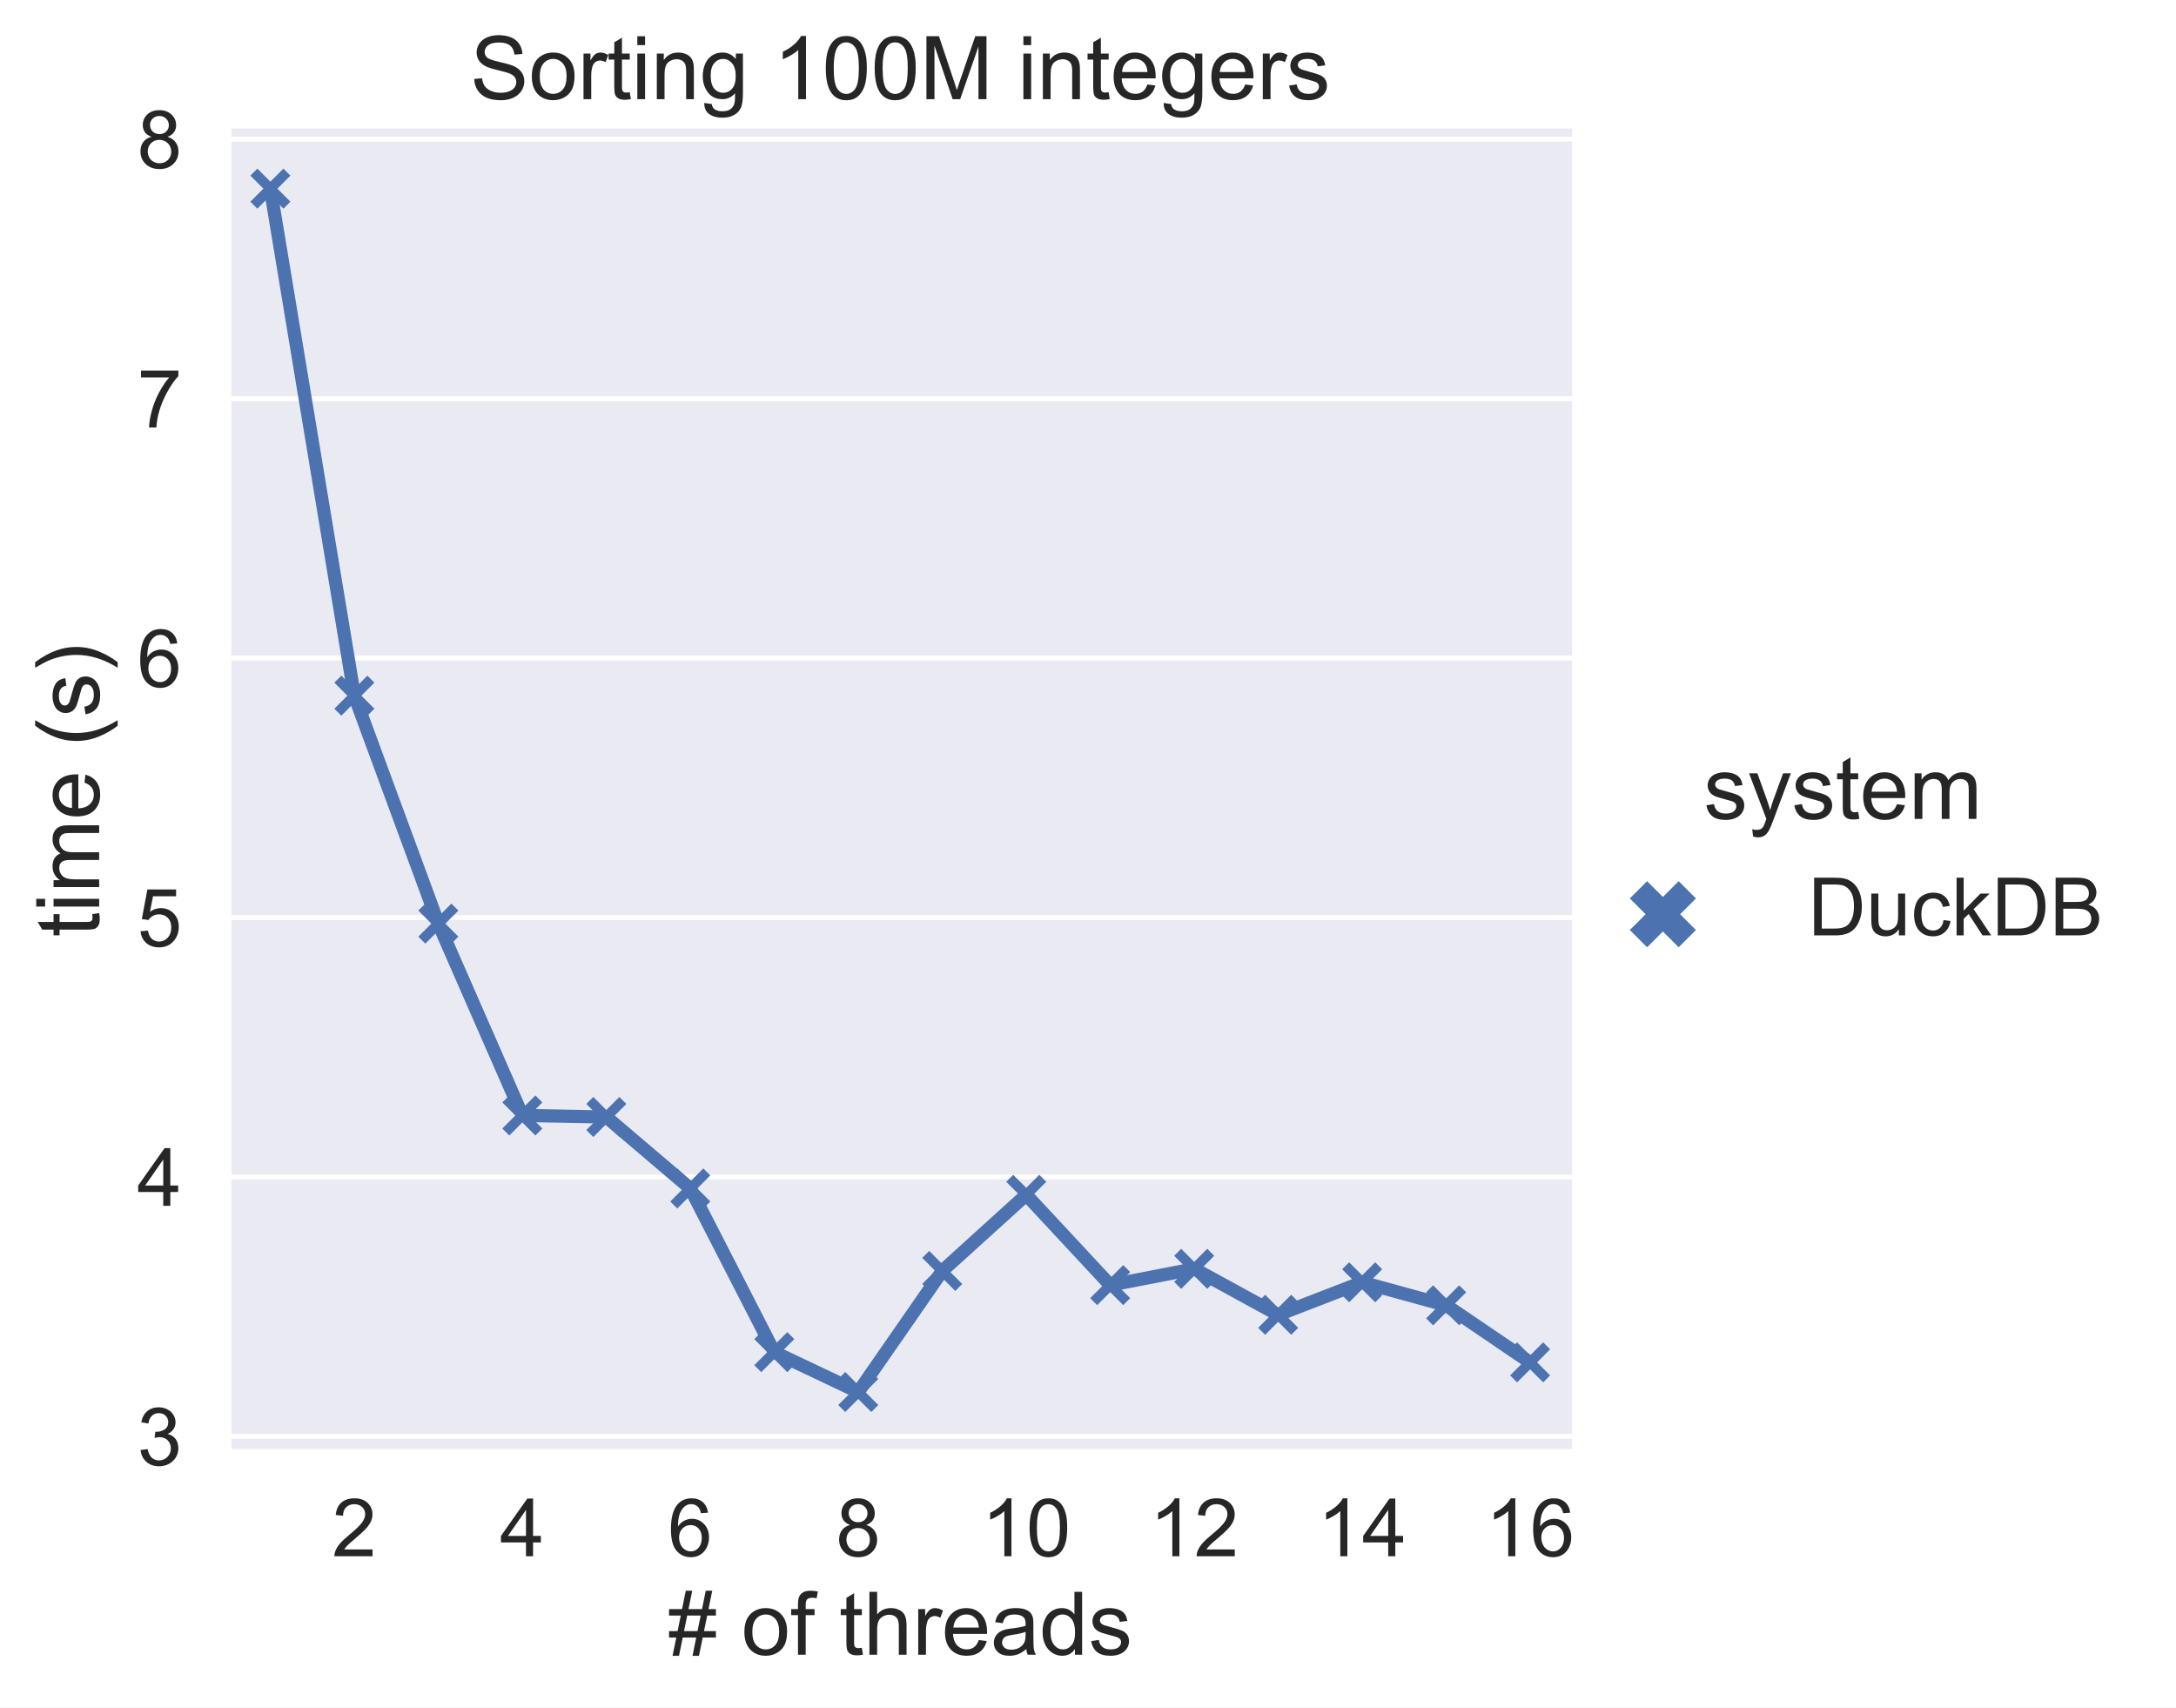
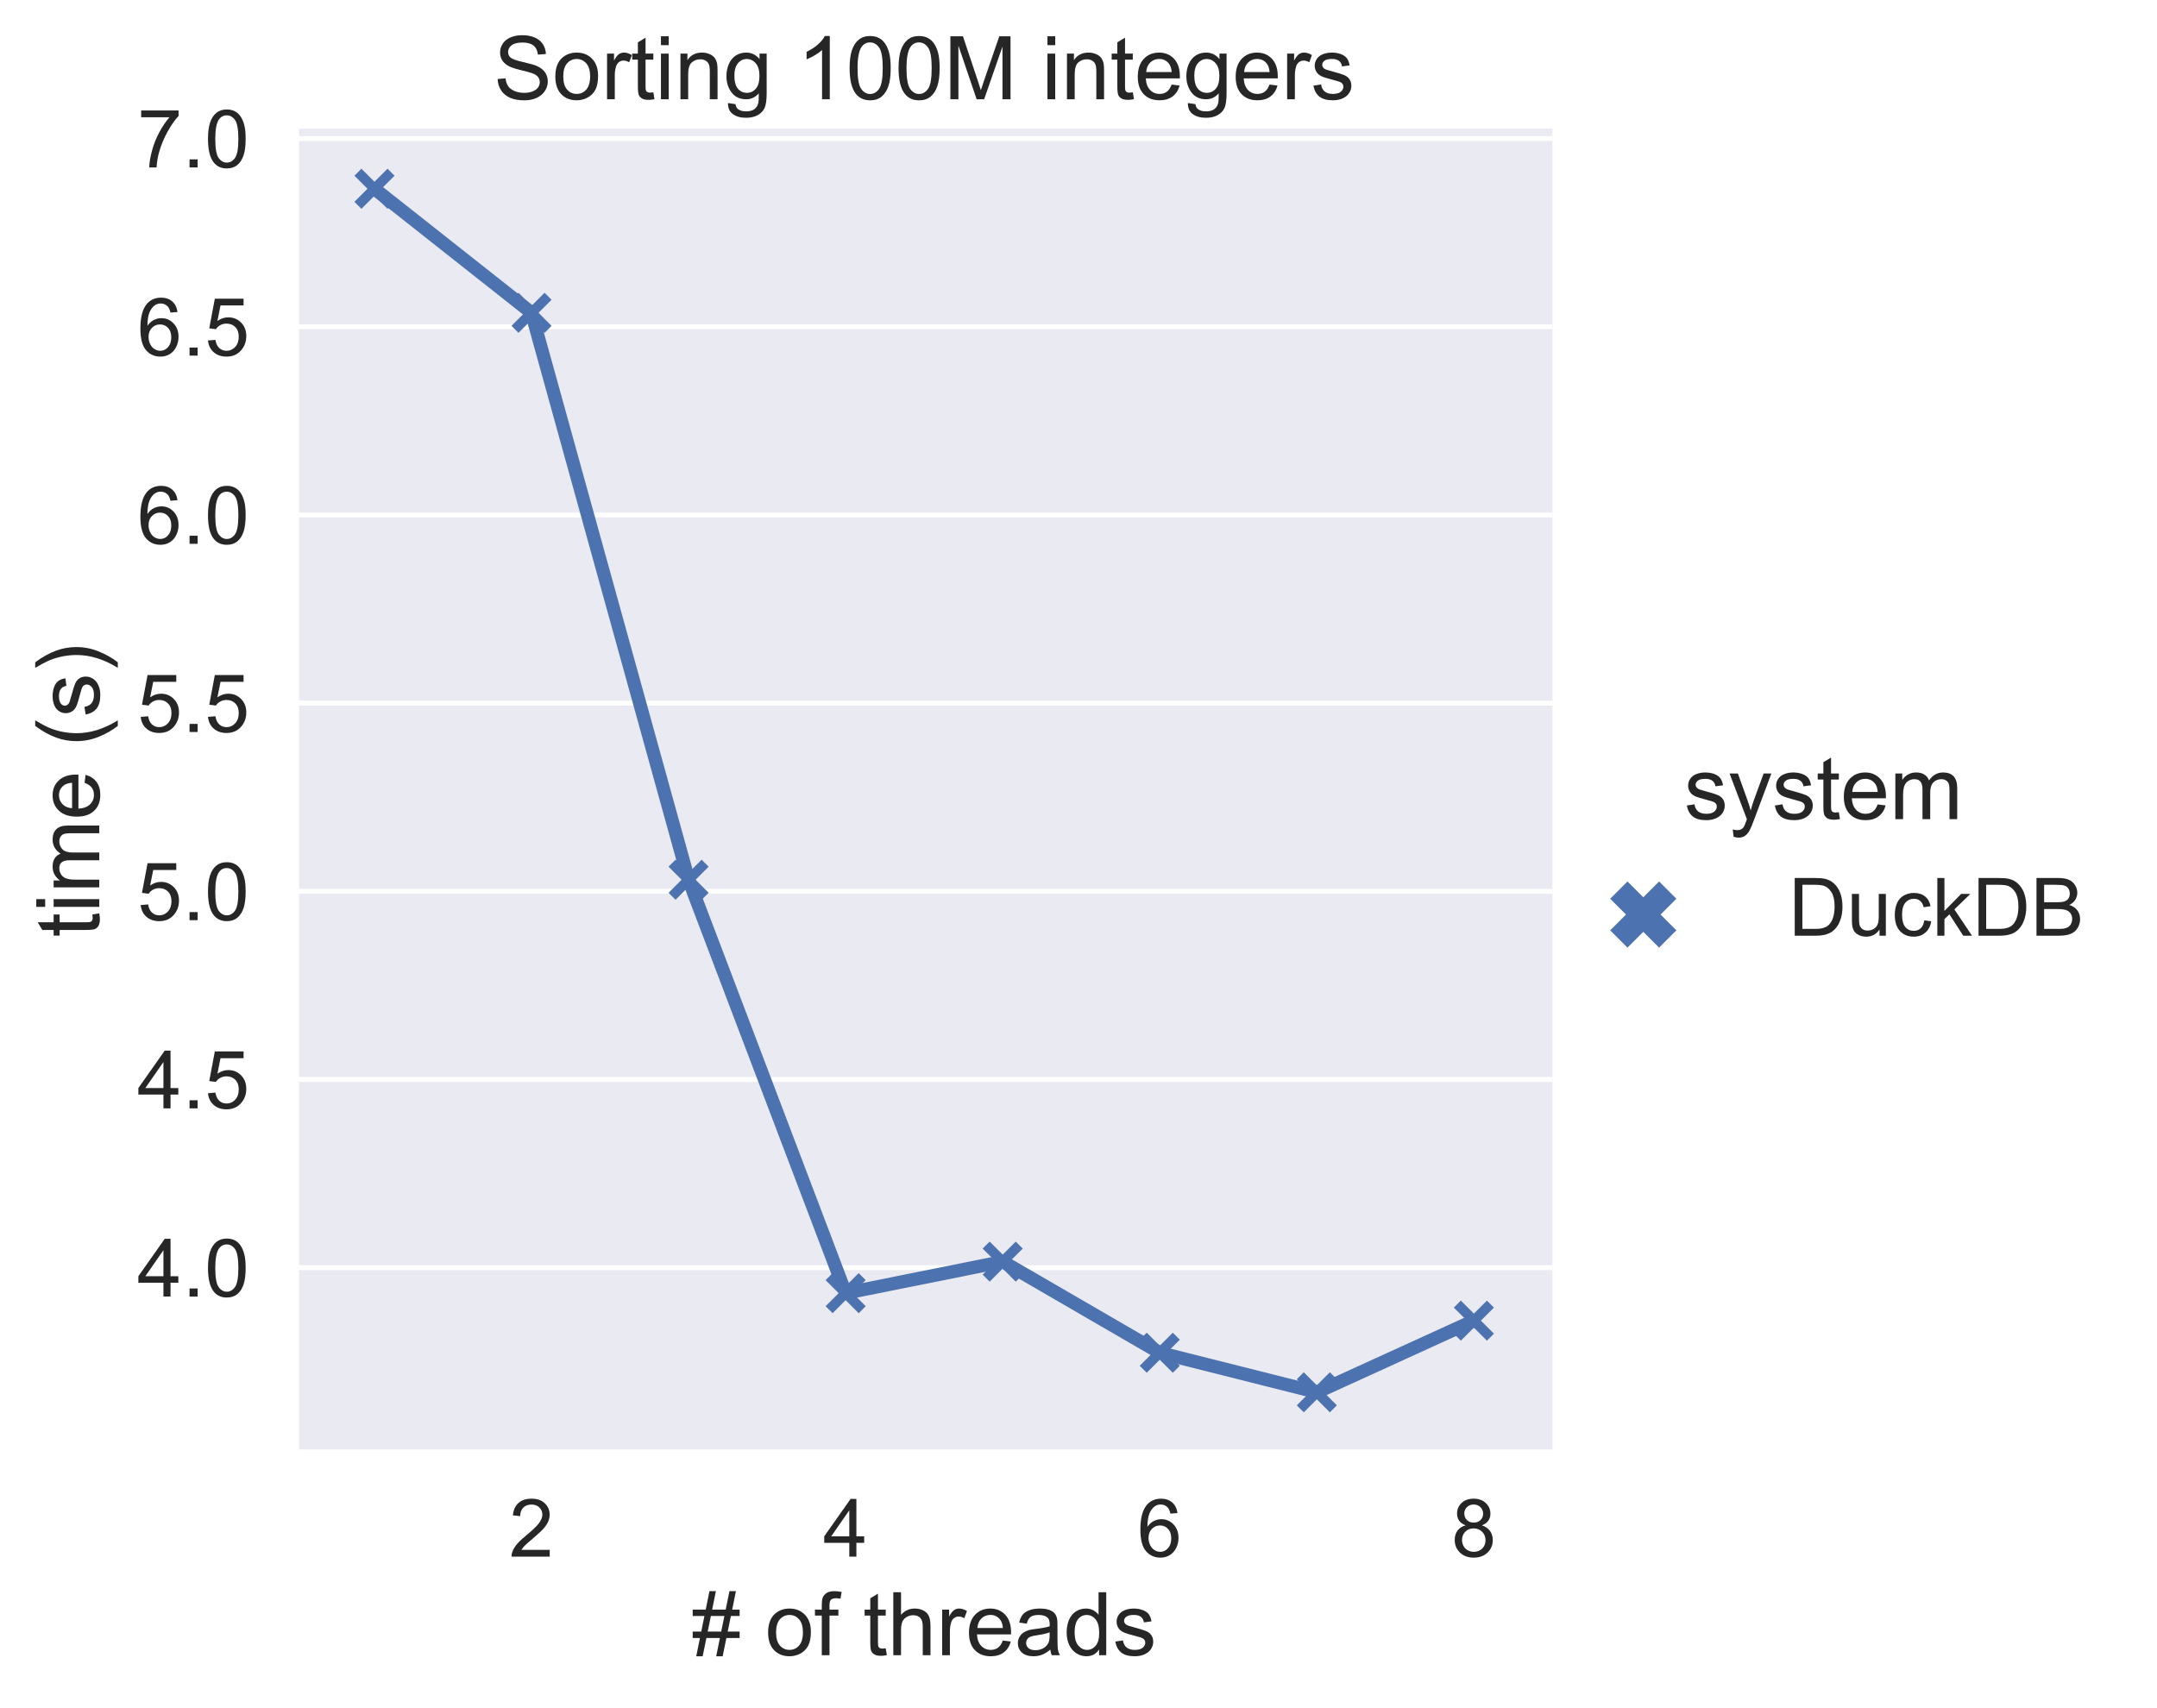
- <svg xmlns="http://www.w3.org/2000/svg" xmlns:xlink="http://www.w3.org/1999/xlink" height="349.537pt" version="1.1" viewBox="0 0 445.547 349.537" width="445.547pt">
+ <svg xmlns="http://www.w3.org/2000/svg" xmlns:xlink="http://www.w3.org/1999/xlink" height="349.367pt" version="1.1" viewBox="0 0 441.144 349.367" width="441.144pt">
  <defs>
    <style type="text/css">*{stroke-linecap:butt;stroke-linejoin:round;}</style>
  </defs>
  <g id="figure_1">
    <g id="patch_1">
-       <path d="M 0 349.537  L 445.547 349.537  L 445.547 0  L 0 0  z " style="fill:#ffffff;" />
+       <path d="M 0 349.367  L 441.144 349.367  L 441.144 0  L 0 0  z " style="fill:#ffffff;" />
    </g>
    <g id="axes_1">
      <g id="patch_2">
-         <path d="M 46.767 297.286  L 321.898 297.286  L 321.898 26.303  L 46.767 26.303  z " style="fill:#eaeaf2;" />
+         <path d="M 60.527 297.116  L 317.495 297.116  L 317.495 26.303  L 60.527 26.303  z " style="fill:#eaeaf2;" />
      </g>
      <g id="matplotlib.axis_1">
        <g id="xtick_1" />
        <g id="xtick_2">
          <g id="text_1">
-             <g style="fill:#262626;" transform="translate(67.97318 318.5964)scale(0.165 -0.165)">
+             <g style="fill:#262626;" transform="translate(104.1206 318.4262)scale(0.165 -0.165)">
              <defs>
                <path d="M 3222 541  L 3222 0  L 194 0  Q 188 203 259 391  Q 375 700 629 1000  Q 884 1300 1366 1694  Q 2113 2306 2375 2664  Q 2638 3022 2638 3341  Q 2638 3675 2398 3904  Q 2159 4134 1775 4134  Q 1369 4134 1125 3890  Q 881 3647 878 3216  L 300 3275  Q 359 3922 746 4261  Q 1134 4600 1788 4600  Q 2447 4600 2831 4234  Q 3216 3869 3216 3328  Q 3216 3053 3103 2787  Q 2991 2522 2730 2228  Q 2469 1934 1863 1422  Q 1356 997 1212 845  Q 1069 694 975 541  L 3222 541  z " id="ArialMT-32" transform="scale(0.015625)" />
              </defs>
              <use xlink:href="#ArialMT-32" />
            </g>
          </g>
        </g>
        <g id="xtick_3" />
        <g id="xtick_4">
          <g id="text_2">
-             <g style="fill:#262626;" transform="translate(102.3646 318.5964)scale(0.165 -0.165)">
+             <g style="fill:#262626;" transform="translate(168.3627 318.4262)scale(0.165 -0.165)">
              <defs>
                <path d="M 2069 0  L 2069 1097  L 81 1097  L 81 1613  L 2172 4581  L 2631 4581  L 2631 1613  L 3250 1613  L 3250 1097  L 2631 1097  L 2631 0  L 2069 0  z M 2069 1613  L 2069 3678  L 634 1613  L 2069 1613  z " id="ArialMT-34" transform="scale(0.015625)" />
              </defs>
              <use xlink:href="#ArialMT-34" />
            </g>
          </g>
        </g>
        <g id="xtick_5" />
        <g id="xtick_6">
          <g id="text_3">
-             <g style="fill:#262626;" transform="translate(136.7559 318.5964)scale(0.165 -0.165)">
+             <g style="fill:#262626;" transform="translate(232.6047 318.4262)scale(0.165 -0.165)">
              <defs>
                <path d="M 3184 3459  L 2625 3416  Q 2550 3747 2413 3897  Q 2184 4138 1850 4138  Q 1581 4138 1378 3988  Q 1113 3794 959 3422  Q 806 3050 800 2363  Q 1003 2672 1297 2822  Q 1591 2972 1913 2972  Q 2475 2972 2870 2558  Q 3266 2144 3266 1488  Q 3266 1056 3080 686  Q 2894 316 2569 119  Q 2244 -78 1831 -78  Q 1128 -78 684 439  Q 241 956 241 2144  Q 241 3472 731 4075  Q 1159 4600 1884 4600  Q 2425 4600 2770 4297  Q 3116 3994 3184 3459  z M 888 1484  Q 888 1194 1011 928  Q 1134 663 1356 523  Q 1578 384 1822 384  Q 2178 384 2434 671  Q 2691 959 2691 1453  Q 2691 1928 2437 2201  Q 2184 2475 1800 2475  Q 1419 2475 1153 2201  Q 888 1928 888 1484  z " id="ArialMT-36" transform="scale(0.015625)" />
              </defs>
              <use xlink:href="#ArialMT-36" />
            </g>
          </g>
        </g>
        <g id="xtick_7" />
        <g id="xtick_8">
          <g id="text_4">
-             <g style="fill:#262626;" transform="translate(171.1473 318.5964)scale(0.165 -0.165)">
+             <g style="fill:#262626;" transform="translate(296.8467 318.4262)scale(0.165 -0.165)">
              <defs>
                <path d="M 1131 2484  Q 781 2613 612 2850  Q 444 3088 444 3419  Q 444 3919 803 4259  Q 1163 4600 1759 4600  Q 2359 4600 2725 4251  Q 3091 3903 3091 3403  Q 3091 3084 2923 2848  Q 2756 2613 2416 2484  Q 2838 2347 3058 2040  Q 3278 1734 3278 1309  Q 3278 722 2862 322  Q 2447 -78 1769 -78  Q 1091 -78 675 323  Q 259 725 259 1325  Q 259 1772 486 2073  Q 713 2375 1131 2484  z M 1019 3438  Q 1019 3113 1228 2906  Q 1438 2700 1772 2700  Q 2097 2700 2305 2904  Q 2513 3109 2513 3406  Q 2513 3716 2298 3927  Q 2084 4138 1766 4138  Q 1444 4138 1231 3931  Q 1019 3725 1019 3438  z M 838 1322  Q 838 1081 952 856  Q 1066 631 1291 507  Q 1516 384 1775 384  Q 2178 384 2440 643  Q 2703 903 2703 1303  Q 2703 1709 2433 1975  Q 2163 2241 1756 2241  Q 1359 2241 1098 1978  Q 838 1716 838 1322  z " id="ArialMT-38" transform="scale(0.015625)" />
              </defs>
              <use xlink:href="#ArialMT-38" />
            </g>
          </g>
        </g>
-         <g id="xtick_9" />
-         <g id="xtick_10">
-           <g id="text_5">
-             <g style="fill:#262626;" transform="translate(200.9509 318.5964)scale(0.165 -0.165)">
-               <defs>
-                 <path d="M 2384 0  L 1822 0  L 1822 3584  Q 1619 3391 1289 3197  Q 959 3003 697 2906  L 697 3450  Q 1169 3672 1522 3987  Q 1875 4303 2022 4600  L 2384 4600  L 2384 0  z " id="ArialMT-31" transform="scale(0.015625)" />
-                 <path d="M 266 2259  Q 266 3072 433 3567  Q 600 4063 929 4331  Q 1259 4600 1759 4600  Q 2128 4600 2406 4451  Q 2684 4303 2865 4023  Q 3047 3744 3150 3342  Q 3253 2941 3253 2259  Q 3253 1453 3087 958  Q 2922 463 2592 192  Q 2263 -78 1759 -78  Q 1097 -78 719 397  Q 266 969 266 2259  z M 844 2259  Q 844 1131 1108 757  Q 1372 384 1759 384  Q 2147 384 2411 759  Q 2675 1134 2675 2259  Q 2675 3391 2411 3762  Q 2147 4134 1753 4134  Q 1366 4134 1134 3806  Q 844 3388 844 2259  z " id="ArialMT-30" transform="scale(0.015625)" />
-               </defs>
-               <use xlink:href="#ArialMT-31" />
-               <use x="55.615" xlink:href="#ArialMT-30" />
-             </g>
-           </g>
-         </g>
-         <g id="xtick_11" />
-         <g id="xtick_12">
-           <g id="text_6">
-             <g style="fill:#262626;" transform="translate(235.3423 318.5964)scale(0.165 -0.165)">
-               <use xlink:href="#ArialMT-31" />
-               <use x="55.615" xlink:href="#ArialMT-32" />
-             </g>
-           </g>
-         </g>
-         <g id="xtick_13" />
-         <g id="xtick_14">
-           <g id="text_7">
-             <g style="fill:#262626;" transform="translate(269.7337 318.5964)scale(0.165 -0.165)">
-               <use xlink:href="#ArialMT-31" />
-               <use x="55.615" xlink:href="#ArialMT-34" />
-             </g>
-           </g>
-         </g>
-         <g id="xtick_15" />
-         <g id="xtick_16">
-           <g id="text_8">
-             <g style="fill:#262626;" transform="translate(304.125 318.5964)scale(0.165 -0.165)">
-               <use xlink:href="#ArialMT-31" />
-               <use x="55.615" xlink:href="#ArialMT-36" />
-             </g>
-           </g>
-         </g>
-         <g id="text_9">
-           <g style="fill:#262626;" transform="translate(136.8059 338.7598)scale(0.18 -0.18)">
+         <g id="text_5">
+           <g style="fill:#262626;" transform="translate(141.4839 338.5896)scale(0.18 -0.18)">
            <defs>
              <path d="M 322 -78  L 594 1253  L 66 1253  L 66 1719  L 688 1719  L 919 2853  L 66 2853  L 66 3319  L 1013 3319  L 1284 4659  L 1753 4659  L 1481 3319  L 2466 3319  L 2738 4659  L 3209 4659  L 2938 3319  L 3478 3319  L 3478 2853  L 2844 2853  L 2609 1719  L 3478 1719  L 3478 1253  L 2516 1253  L 2244 -78  L 1775 -78  L 2044 1253  L 1063 1253  L 791 -78  L 322 -78  z M 1156 1719  L 2138 1719  L 2372 2853  L 1388 2853  L 1156 1719  z " id="ArialMT-23" transform="scale(0.015625)" />
              <path id="ArialMT-20" transform="scale(0.015625)" />
              <path d="M 213 1659  Q 213 2581 725 3025  Q 1153 3394 1769 3394  Q 2453 3394 2887 2945  Q 3322 2497 3322 1706  Q 3322 1066 3130 698  Q 2938 331 2570 128  Q 2203 -75 1769 -75  Q 1072 -75 642 372  Q 213 819 213 1659  z M 791 1659  Q 791 1022 1069 705  Q 1347 388 1769 388  Q 2188 388 2466 706  Q 2744 1025 2744 1678  Q 2744 2294 2464 2611  Q 2184 2928 1769 2928  Q 1347 2928 1069 2612  Q 791 2297 791 1659  z " id="ArialMT-6f" transform="scale(0.015625)" />
              <path d="M 556 0  L 556 2881  L 59 2881  L 59 3319  L 556 3319  L 556 3672  Q 556 4006 616 4169  Q 697 4388 901 4523  Q 1106 4659 1475 4659  Q 1713 4659 2000 4603  L 1916 4113  Q 1741 4144 1584 4144  Q 1328 4144 1222 4034  Q 1116 3925 1116 3625  L 1116 3319  L 1763 3319  L 1763 2881  L 1116 2881  L 1116 0  L 556 0  z " id="ArialMT-66" transform="scale(0.015625)" />
              <path d="M 1650 503  L 1731 6  Q 1494 -44 1306 -44  Q 1000 -44 831 53  Q 663 150 594 308  Q 525 466 525 972  L 525 2881  L 113 2881  L 113 3319  L 525 3319  L 525 4141  L 1084 4478  L 1084 3319  L 1650 3319  L 1650 2881  L 1084 2881  L 1084 941  Q 1084 700 1114 631  Q 1144 563 1211 522  Q 1278 481 1403 481  Q 1497 481 1650 503  z " id="ArialMT-74" transform="scale(0.015625)" />
              <path d="M 422 0  L 422 4581  L 984 4581  L 984 2938  Q 1378 3394 1978 3394  Q 2347 3394 2619 3248  Q 2891 3103 3008 2847  Q 3125 2591 3125 2103  L 3125 0  L 2563 0  L 2563 2103  Q 2563 2525 2380 2717  Q 2197 2909 1863 2909  Q 1613 2909 1392 2779  Q 1172 2650 1078 2428  Q 984 2206 984 1816  L 984 0  L 422 0  z " id="ArialMT-68" transform="scale(0.015625)" />
              <path d="M 416 0  L 416 3319  L 922 3319  L 922 2816  Q 1116 3169 1280 3281  Q 1444 3394 1641 3394  Q 1925 3394 2219 3213  L 2025 2691  Q 1819 2813 1613 2813  Q 1428 2813 1281 2702  Q 1134 2591 1072 2394  Q 978 2094 978 1738  L 978 0  L 416 0  z " id="ArialMT-72" transform="scale(0.015625)" />
              <path d="M 2694 1069  L 3275 997  Q 3138 488 2766 206  Q 2394 -75 1816 -75  Q 1088 -75 661 373  Q 234 822 234 1631  Q 234 2469 665 2931  Q 1097 3394 1784 3394  Q 2450 3394 2872 2941  Q 3294 2488 3294 1666  Q 3294 1616 3291 1516  L 816 1516  Q 847 969 1125 678  Q 1403 388 1819 388  Q 2128 388 2347 550  Q 2566 713 2694 1069  z M 847 1978  L 2700 1978  Q 2663 2397 2488 2606  Q 2219 2931 1791 2931  Q 1403 2931 1139 2672  Q 875 2413 847 1978  z " id="ArialMT-65" transform="scale(0.015625)" />
              <path d="M 2588 409  Q 2275 144 1986 34  Q 1697 -75 1366 -75  Q 819 -75 525 192  Q 231 459 231 875  Q 231 1119 342 1320  Q 453 1522 633 1644  Q 813 1766 1038 1828  Q 1203 1872 1538 1913  Q 2219 1994 2541 2106  Q 2544 2222 2544 2253  Q 2544 2597 2384 2738  Q 2169 2928 1744 2928  Q 1347 2928 1158 2789  Q 969 2650 878 2297  L 328 2372  Q 403 2725 575 2942  Q 747 3159 1072 3276  Q 1397 3394 1825 3394  Q 2250 3394 2515 3294  Q 2781 3194 2906 3042  Q 3031 2891 3081 2659  Q 3109 2516 3109 2141  L 3109 1391  Q 3109 606 3145 398  Q 3181 191 3288 0  L 2700 0  Q 2613 175 2588 409  z M 2541 1666  Q 2234 1541 1622 1453  Q 1275 1403 1131 1340  Q 988 1278 909 1158  Q 831 1038 831 891  Q 831 666 1001 516  Q 1172 366 1500 366  Q 1825 366 2078 508  Q 2331 650 2450 897  Q 2541 1088 2541 1459  L 2541 1666  z " id="ArialMT-61" transform="scale(0.015625)" />
              <path d="M 2575 0  L 2575 419  Q 2259 -75 1647 -75  Q 1250 -75 917 144  Q 584 363 401 755  Q 219 1147 219 1656  Q 219 2153 384 2558  Q 550 2963 881 3178  Q 1213 3394 1622 3394  Q 1922 3394 2156 3267  Q 2391 3141 2538 2938  L 2538 4581  L 3097 4581  L 3097 0  L 2575 0  z M 797 1656  Q 797 1019 1065 703  Q 1334 388 1700 388  Q 2069 388 2326 689  Q 2584 991 2584 1609  Q 2584 2291 2321 2609  Q 2059 2928 1675 2928  Q 1300 2928 1048 2622  Q 797 2316 797 1656  z " id="ArialMT-64" transform="scale(0.015625)" />
              <path d="M 197 991  L 753 1078  Q 800 744 1014 566  Q 1228 388 1613 388  Q 2000 388 2187 545  Q 2375 703 2375 916  Q 2375 1106 2209 1216  Q 2094 1291 1634 1406  Q 1016 1563 777 1677  Q 538 1791 414 1992  Q 291 2194 291 2438  Q 291 2659 392 2848  Q 494 3038 669 3163  Q 800 3259 1026 3326  Q 1253 3394 1513 3394  Q 1903 3394 2198 3281  Q 2494 3169 2634 2976  Q 2775 2784 2828 2463  L 2278 2388  Q 2241 2644 2061 2787  Q 1881 2931 1553 2931  Q 1166 2931 1000 2803  Q 834 2675 834 2503  Q 834 2394 903 2306  Q 972 2216 1119 2156  Q 1203 2125 1616 2013  Q 2213 1853 2448 1751  Q 2684 1650 2818 1456  Q 2953 1263 2953 975  Q 2953 694 2789 445  Q 2625 197 2315 61  Q 2006 -75 1616 -75  Q 969 -75 630 194  Q 291 463 197 991  z " id="ArialMT-73" transform="scale(0.015625)" />
            </defs>
            <use xlink:href="#ArialMT-23" />
            <use x="55.615" xlink:href="#ArialMT-20" />
            <use x="83.398" xlink:href="#ArialMT-6f" />
            <use x="139.014" xlink:href="#ArialMT-66" />
            <use x="166.797" xlink:href="#ArialMT-20" />
            <use x="194.58" xlink:href="#ArialMT-74" />
            <use x="222.363" xlink:href="#ArialMT-68" />
            <use x="277.979" xlink:href="#ArialMT-72" />
            <use x="311.279" xlink:href="#ArialMT-65" />
            <use x="366.895" xlink:href="#ArialMT-61" />
            <use x="422.51" xlink:href="#ArialMT-64" />
            <use x="478.125" xlink:href="#ArialMT-73" />
          </g>
        </g>
      </g>
      <g id="matplotlib.axis_2">
        <g id="ytick_1">
          <g id="line2d_1">
-             <path clip-path="url(#pae4535d6a5)" d="M 46.767 294.063  L 321.898 294.063  " style="fill:none;stroke:#ffffff;stroke-linecap:round;" />
-           </g>
-           <g id="text_10">
-             <g style="fill:#262626;" transform="translate(28.09188 299.9681)scale(0.165 -0.165)">
-               <defs>
-                 <path d="M 269 1209  L 831 1284  Q 928 806 1161 595  Q 1394 384 1728 384  Q 2125 384 2398 659  Q 2672 934 2672 1341  Q 2672 1728 2419 1979  Q 2166 2231 1775 2231  Q 1616 2231 1378 2169  L 1441 2663  Q 1497 2656 1531 2656  Q 1891 2656 2178 2843  Q 2466 3031 2466 3422  Q 2466 3731 2256 3934  Q 2047 4138 1716 4138  Q 1388 4138 1169 3931  Q 950 3725 888 3313  L 325 3413  Q 428 3978 793 4289  Q 1159 4600 1703 4600  Q 2078 4600 2393 4439  Q 2709 4278 2876 4000  Q 3044 3722 3044 3409  Q 3044 3113 2884 2869  Q 2725 2625 2413 2481  Q 2819 2388 3044 2092  Q 3269 1797 3269 1353  Q 3269 753 2831 336  Q 2394 -81 1725 -81  Q 1122 -81 723 278  Q 325 638 269 1209  z " id="ArialMT-33" transform="scale(0.015625)" />
-               </defs>
-               <use xlink:href="#ArialMT-33" />
+             <path clip-path="url(#pa13de57c11)" d="M 60.527 259.314  L 317.495 259.314  " style="fill:none;stroke:#ffffff;stroke-linecap:round;" />
+           </g>
+           <g id="text_6">
+             <g style="fill:#262626;" transform="translate(28.09188 265.219)scale(0.165 -0.165)">
+               <defs>
+                 <path d="M 581 0  L 581 641  L 1222 641  L 1222 0  L 581 0  z " id="ArialMT-2e" transform="scale(0.015625)" />
+                 <path d="M 266 2259  Q 266 3072 433 3567  Q 600 4063 929 4331  Q 1259 4600 1759 4600  Q 2128 4600 2406 4451  Q 2684 4303 2865 4023  Q 3047 3744 3150 3342  Q 3253 2941 3253 2259  Q 3253 1453 3087 958  Q 2922 463 2592 192  Q 2263 -78 1759 -78  Q 1097 -78 719 397  Q 266 969 266 2259  z M 844 2259  Q 844 1131 1108 757  Q 1372 384 1759 384  Q 2147 384 2411 759  Q 2675 1134 2675 2259  Q 2675 3391 2411 3762  Q 2147 4134 1753 4134  Q 1366 4134 1134 3806  Q 844 3388 844 2259  z " id="ArialMT-30" transform="scale(0.015625)" />
+               </defs>
+               <use xlink:href="#ArialMT-34" />
+               <use x="55.615" xlink:href="#ArialMT-2e" />
+               <use x="83.398" xlink:href="#ArialMT-30" />
            </g>
          </g>
        </g>
        <g id="ytick_2">
          <g id="line2d_2">
-             <path clip-path="url(#pae4535d6a5)" d="M 46.767 240.952  L 321.898 240.952  " style="fill:none;stroke:#ffffff;stroke-linecap:round;" />
-           </g>
-           <g id="text_11">
-             <g style="fill:#262626;" transform="translate(28.09188 246.8568)scale(0.165 -0.165)">
+             <path clip-path="url(#pa13de57c11)" d="M 60.527 220.819  L 317.495 220.819  " style="fill:none;stroke:#ffffff;stroke-linecap:round;" />
+           </g>
+           <g id="text_7">
+             <g style="fill:#262626;" transform="translate(28.09188 226.7244)scale(0.165 -0.165)">
+               <defs>
+                 <path d="M 266 1200  L 856 1250  Q 922 819 1161 601  Q 1400 384 1738 384  Q 2144 384 2425 690  Q 2706 997 2706 1503  Q 2706 1984 2436 2262  Q 2166 2541 1728 2541  Q 1456 2541 1237 2417  Q 1019 2294 894 2097  L 366 2166  L 809 4519  L 3088 4519  L 3088 3981  L 1259 3981  L 1013 2750  Q 1425 3038 1878 3038  Q 2478 3038 2890 2622  Q 3303 2206 3303 1553  Q 3303 931 2941 478  Q 2500 -78 1738 -78  Q 1113 -78 717 272  Q 322 622 266 1200  z " id="ArialMT-35" transform="scale(0.015625)" />
+               </defs>
              <use xlink:href="#ArialMT-34" />
+               <use x="55.615" xlink:href="#ArialMT-2e" />
+               <use x="83.398" xlink:href="#ArialMT-35" />
            </g>
          </g>
        </g>
        <g id="ytick_3">
          <g id="line2d_3">
-             <path clip-path="url(#pae4535d6a5)" d="M 46.767 187.84  L 321.898 187.84  " style="fill:none;stroke:#ffffff;stroke-linecap:round;" />
-           </g>
-           <g id="text_12">
-             <g style="fill:#262626;" transform="translate(28.09188 193.7455)scale(0.165 -0.165)">
-               <defs>
-                 <path d="M 266 1200  L 856 1250  Q 922 819 1161 601  Q 1400 384 1738 384  Q 2144 384 2425 690  Q 2706 997 2706 1503  Q 2706 1984 2436 2262  Q 2166 2541 1728 2541  Q 1456 2541 1237 2417  Q 1019 2294 894 2097  L 366 2166  L 809 4519  L 3088 4519  L 3088 3981  L 1259 3981  L 1013 2750  Q 1425 3038 1878 3038  Q 2478 3038 2890 2622  Q 3303 2206 3303 1553  Q 3303 931 2941 478  Q 2500 -78 1738 -78  Q 1113 -78 717 272  Q 322 622 266 1200  z " id="ArialMT-35" transform="scale(0.015625)" />
-               </defs>
+             <path clip-path="url(#pa13de57c11)" d="M 60.527 182.325  L 317.495 182.325  " style="fill:none;stroke:#ffffff;stroke-linecap:round;" />
+           </g>
+           <g id="text_8">
+             <g style="fill:#262626;" transform="translate(28.09188 188.2298)scale(0.165 -0.165)">
              <use xlink:href="#ArialMT-35" />
+               <use x="55.615" xlink:href="#ArialMT-2e" />
+               <use x="83.398" xlink:href="#ArialMT-30" />
            </g>
          </g>
        </g>
        <g id="ytick_4">
          <g id="line2d_4">
-             <path clip-path="url(#pae4535d6a5)" d="M 46.767 134.729  L 321.898 134.729  " style="fill:none;stroke:#ffffff;stroke-linecap:round;" />
-           </g>
-           <g id="text_13">
-             <g style="fill:#262626;" transform="translate(28.09188 140.6342)scale(0.165 -0.165)">
-               <use xlink:href="#ArialMT-36" />
+             <path clip-path="url(#pa13de57c11)" d="M 60.527 143.83  L 317.495 143.83  " style="fill:none;stroke:#ffffff;stroke-linecap:round;" />
+           </g>
+           <g id="text_9">
+             <g style="fill:#262626;" transform="translate(28.09188 149.7353)scale(0.165 -0.165)">
+               <use xlink:href="#ArialMT-35" />
+               <use x="55.615" xlink:href="#ArialMT-2e" />
+               <use x="83.398" xlink:href="#ArialMT-35" />
            </g>
          </g>
        </g>
        <g id="ytick_5">
          <g id="line2d_5">
-             <path clip-path="url(#pae4535d6a5)" d="M 46.767 81.618  L 321.898 81.618  " style="fill:none;stroke:#ffffff;stroke-linecap:round;" />
-           </g>
-           <g id="text_14">
-             <g style="fill:#262626;" transform="translate(28.09188 87.52287)scale(0.165 -0.165)">
-               <defs>
-                 <path d="M 303 3981  L 303 4522  L 3269 4522  L 3269 4084  Q 2831 3619 2401 2847  Q 1972 2075 1738 1259  Q 1569 684 1522 0  L 944 0  Q 953 541 1156 1306  Q 1359 2072 1739 2783  Q 2119 3494 2547 3981  L 303 3981  z " id="ArialMT-37" transform="scale(0.015625)" />
-               </defs>
-               <use xlink:href="#ArialMT-37" />
+             <path clip-path="url(#pa13de57c11)" d="M 60.527 105.335  L 317.495 105.335  " style="fill:none;stroke:#ffffff;stroke-linecap:round;" />
+           </g>
+           <g id="text_10">
+             <g style="fill:#262626;" transform="translate(28.09188 111.2407)scale(0.165 -0.165)">
+               <use xlink:href="#ArialMT-36" />
+               <use x="55.615" xlink:href="#ArialMT-2e" />
+               <use x="83.398" xlink:href="#ArialMT-30" />
            </g>
          </g>
        </g>
        <g id="ytick_6">
          <g id="line2d_6">
-             <path clip-path="url(#pae4535d6a5)" d="M 46.767 28.506  L 321.898 28.506  " style="fill:none;stroke:#ffffff;stroke-linecap:round;" />
-           </g>
-           <g id="text_15">
-             <g style="fill:#262626;" transform="translate(28.09188 34.41157)scale(0.165 -0.165)">
-               <use xlink:href="#ArialMT-38" />
-             </g>
-           </g>
-         </g>
-         <g id="text_16">
-           <g style="fill:#262626;" transform="translate(20.30344 191.79)rotate(-90)scale(0.18 -0.18)">
+             <path clip-path="url(#pa13de57c11)" d="M 60.527 66.841  L 317.495 66.841  " style="fill:none;stroke:#ffffff;stroke-linecap:round;" />
+           </g>
+           <g id="text_11">
+             <g style="fill:#262626;" transform="translate(28.09188 72.74612)scale(0.165 -0.165)">
+               <use xlink:href="#ArialMT-36" />
+               <use x="55.615" xlink:href="#ArialMT-2e" />
+               <use x="83.398" xlink:href="#ArialMT-35" />
+             </g>
+           </g>
+         </g>
+         <g id="ytick_7">
+           <g id="line2d_7">
+             <path clip-path="url(#pa13de57c11)" d="M 60.527 28.346  L 317.495 28.346  " style="fill:none;stroke:#ffffff;stroke-linecap:round;" />
+           </g>
+           <g id="text_12">
+             <g style="fill:#262626;" transform="translate(28.09188 34.25155)scale(0.165 -0.165)">
+               <defs>
+                 <path d="M 303 3981  L 303 4522  L 3269 4522  L 3269 4084  Q 2831 3619 2401 2847  Q 1972 2075 1738 1259  Q 1569 684 1522 0  L 944 0  Q 953 541 1156 1306  Q 1359 2072 1739 2783  Q 2119 3494 2547 3981  L 303 3981  z " id="ArialMT-37" transform="scale(0.015625)" />
+               </defs>
+               <use xlink:href="#ArialMT-37" />
+               <use x="55.615" xlink:href="#ArialMT-2e" />
+               <use x="83.398" xlink:href="#ArialMT-30" />
+             </g>
+           </g>
+         </g>
+         <g id="text_13">
+           <g style="fill:#262626;" transform="translate(20.30344 191.7049)rotate(-90)scale(0.18 -0.18)">
            <defs>
              <path d="M 425 3934  L 425 4581  L 988 4581  L 988 3934  L 425 3934  z M 425 0  L 425 3319  L 988 3319  L 988 0  L 425 0  z " id="ArialMT-69" transform="scale(0.015625)" />
              <path d="M 422 0  L 422 3319  L 925 3319  L 925 2853  Q 1081 3097 1340 3245  Q 1600 3394 1931 3394  Q 2300 3394 2536 3241  Q 2772 3088 2869 2813  Q 3263 3394 3894 3394  Q 4388 3394 4653 3120  Q 4919 2847 4919 2278  L 4919 0  L 4359 0  L 4359 2091  Q 4359 2428 4304 2576  Q 4250 2725 4106 2815  Q 3963 2906 3769 2906  Q 3419 2906 3187 2673  Q 2956 2441 2956 1928  L 2956 0  L 2394 0  L 2394 2156  Q 2394 2531 2256 2718  Q 2119 2906 1806 2906  Q 1569 2906 1367 2781  Q 1166 2656 1075 2415  Q 984 2175 984 1722  L 984 0  L 422 0  z " id="ArialMT-6d" transform="scale(0.015625)" />
              <path d="M 1497 -1347  Q 1031 -759 709 28  Q 388 816 388 1659  Q 388 2403 628 3084  Q 909 3875 1497 4659  L 1900 4659  Q 1522 4009 1400 3731  Q 1209 3300 1100 2831  Q 966 2247 966 1656  Q 966 153 1900 -1347  L 1497 -1347  z " id="ArialMT-28" transform="scale(0.015625)" />
              <path d="M 791 -1347  L 388 -1347  Q 1322 153 1322 1656  Q 1322 2244 1188 2822  Q 1081 3291 891 3722  Q 769 4003 388 4659  L 791 4659  Q 1378 3875 1659 3084  Q 1900 2403 1900 1659  Q 1900 816 1576 28  Q 1253 -759 791 -1347  z " id="ArialMT-29" transform="scale(0.015625)" />
            </defs>
            <use xlink:href="#ArialMT-74" />
            <use x="27.783" xlink:href="#ArialMT-69" />
            <use x="50" xlink:href="#ArialMT-6d" />
            <use x="133.301" xlink:href="#ArialMT-65" />
            <use x="188.916" xlink:href="#ArialMT-20" />
            <use x="216.699" xlink:href="#ArialMT-28" />
            <use x="250" xlink:href="#ArialMT-73" />
            <use x="300" xlink:href="#ArialMT-29" />
          </g>
        </g>
      </g>
      <g id="PathCollection_1">
        <defs>
-           <path d="M -3.384 3.384  L 3.384 -3.384  M -3.384 -3.384  L 3.384 3.384  " id="mef7e790b95" style="stroke:#4c72b0;stroke-width:2.025;" />
+           <path d="M -3.384 3.384  L 3.384 -3.384  M -3.384 -3.384  L 3.384 3.384  " id="me0c41ffbd6" style="stroke:#4c72b0;stroke-width:2.025;" />
        </defs>
-         <g clip-path="url(#pae4535d6a5)">
-           <use style="fill:#4c72b0;stroke:#4c72b0;stroke-width:2.025;" x="55.365" xlink:href="#mef7e790b95" y="38.621" />
-           <use style="fill:#4c72b0;stroke:#4c72b0;stroke-width:2.025;" x="72.561" xlink:href="#mef7e790b95" y="142.419" />
-           <use style="fill:#4c72b0;stroke:#4c72b0;stroke-width:2.025;" x="89.757" xlink:href="#mef7e790b95" y="189.083" />
-           <use style="fill:#4c72b0;stroke:#4c72b0;stroke-width:2.025;" x="106.952" xlink:href="#mef7e790b95" y="228.361" />
-           <use style="fill:#4c72b0;stroke:#4c72b0;stroke-width:2.025;" x="124.148" xlink:href="#mef7e790b95" y="228.673" />
-           <use style="fill:#4c72b0;stroke:#4c72b0;stroke-width:2.025;" x="141.344" xlink:href="#mef7e790b95" y="243.304" />
-           <use style="fill:#4c72b0;stroke:#4c72b0;stroke-width:2.025;" x="158.539" xlink:href="#mef7e790b95" y="276.818" />
-           <use style="fill:#4c72b0;stroke:#4c72b0;stroke-width:2.025;" x="175.735" xlink:href="#mef7e790b95" y="284.969" />
-           <use style="fill:#4c72b0;stroke:#4c72b0;stroke-width:2.025;" x="192.931" xlink:href="#mef7e790b95" y="260.188" />
-           <use style="fill:#4c72b0;stroke:#4c72b0;stroke-width:2.025;" x="210.126" xlink:href="#mef7e790b95" y="244.608" />
-           <use style="fill:#4c72b0;stroke:#4c72b0;stroke-width:2.025;" x="227.322" xlink:href="#mef7e790b95" y="263.092" />
-           <use style="fill:#4c72b0;stroke:#4c72b0;stroke-width:2.025;" x="244.518" xlink:href="#mef7e790b95" y="259.757" />
-           <use style="fill:#4c72b0;stroke:#4c72b0;stroke-width:2.025;" x="261.714" xlink:href="#mef7e790b95" y="269.169" />
-           <use style="fill:#4c72b0;stroke:#4c72b0;stroke-width:2.025;" x="278.909" xlink:href="#mef7e790b95" y="262.516" />
-           <use style="fill:#4c72b0;stroke:#4c72b0;stroke-width:2.025;" x="296.105" xlink:href="#mef7e790b95" y="267.228" />
-           <use style="fill:#4c72b0;stroke:#4c72b0;stroke-width:2.025;" x="313.301" xlink:href="#mef7e790b95" y="278.905" />
-         </g>
-       </g>
-       <g id="line2d_7">
-         <path clip-path="url(#pae4535d6a5)" d="M 55.365 38.621  L 72.561 142.419  L 89.757 189.083  L 106.952 228.361  L 124.148 228.673  L 141.344 243.304  L 158.539 276.818  L 175.735 284.969  L 192.931 260.188  L 210.126 244.608  L 227.322 263.092  L 244.518 259.757  L 261.714 269.169  L 278.909 262.516  L 296.105 267.228  L 313.301 278.905  " style="fill:none;stroke:#4c72b0;stroke-linecap:round;stroke-width:2.7;" />
+         <g clip-path="url(#pa13de57c11)">
+           <use style="fill:#4c72b0;stroke:#4c72b0;stroke-width:2.025;" x="76.587" xlink:href="#me0c41ffbd6" y="38.613" />
+           <use style="fill:#4c72b0;stroke:#4c72b0;stroke-width:2.025;" x="108.708" xlink:href="#me0c41ffbd6" y="63.986" />
+           <use style="fill:#4c72b0;stroke:#4c72b0;stroke-width:2.025;" x="140.829" xlink:href="#me0c41ffbd6" y="179.957" />
+           <use style="fill:#4c72b0;stroke:#4c72b0;stroke-width:2.025;" x="172.95" xlink:href="#me0c41ffbd6" y="264.526" />
+           <use style="fill:#4c72b0;stroke:#4c72b0;stroke-width:2.025;" x="205.071" xlink:href="#me0c41ffbd6" y="258.074" />
+           <use style="fill:#4c72b0;stroke:#4c72b0;stroke-width:2.025;" x="237.192" xlink:href="#me0c41ffbd6" y="276.712" />
+           <use style="fill:#4c72b0;stroke:#4c72b0;stroke-width:2.025;" x="269.313" xlink:href="#me0c41ffbd6" y="284.806" />
+           <use style="fill:#4c72b0;stroke:#4c72b0;stroke-width:2.025;" x="301.435" xlink:href="#me0c41ffbd6" y="270.148" />
+         </g>
      </g>
      <g id="line2d_8">
-         <path clip-path="url(#pae4535d6a5)" style="fill:none;stroke:#4c72b0;stroke-linecap:round;stroke-width:2.7;" />
+         <path clip-path="url(#pa13de57c11)" d="M 76.587 38.613  L 108.708 63.986  L 140.829 179.957  L 172.95 264.526  L 205.071 258.074  L 237.192 276.712  L 269.313 284.806  L 301.435 270.148  " style="fill:none;stroke:#4c72b0;stroke-linecap:round;stroke-width:2.7;" />
      </g>
      <g id="line2d_9">
-         <path clip-path="url(#pae4535d6a5)" style="fill:none;stroke:#4c72b0;stroke-linecap:round;stroke-width:2.7;" />
+         <path clip-path="url(#pa13de57c11)" style="fill:none;stroke:#4c72b0;stroke-linecap:round;stroke-width:2.7;" />
      </g>
      <g id="line2d_10">
-         <path clip-path="url(#pae4535d6a5)" style="fill:none;stroke:#4c72b0;stroke-linecap:round;stroke-width:2.7;" />
+         <path clip-path="url(#pa13de57c11)" style="fill:none;stroke:#4c72b0;stroke-linecap:round;stroke-width:2.7;" />
      </g>
      <g id="line2d_11">
-         <path clip-path="url(#pae4535d6a5)" style="fill:none;stroke:#4c72b0;stroke-linecap:round;stroke-width:2.7;" />
+         <path clip-path="url(#pa13de57c11)" style="fill:none;stroke:#4c72b0;stroke-linecap:round;stroke-width:2.7;" />
      </g>
      <g id="line2d_12">
-         <path clip-path="url(#pae4535d6a5)" style="fill:none;stroke:#4c72b0;stroke-linecap:round;stroke-width:2.7;" />
+         <path clip-path="url(#pa13de57c11)" style="fill:none;stroke:#4c72b0;stroke-linecap:round;stroke-width:2.7;" />
      </g>
      <g id="line2d_13">
-         <path clip-path="url(#pae4535d6a5)" style="fill:none;stroke:#4c72b0;stroke-linecap:round;stroke-width:2.7;" />
+         <path clip-path="url(#pa13de57c11)" style="fill:none;stroke:#4c72b0;stroke-linecap:round;stroke-width:2.7;" />
      </g>
      <g id="line2d_14">
-         <path clip-path="url(#pae4535d6a5)" style="fill:none;stroke:#4c72b0;stroke-linecap:round;stroke-width:2.7;" />
+         <path clip-path="url(#pa13de57c11)" style="fill:none;stroke:#4c72b0;stroke-linecap:round;stroke-width:2.7;" />
      </g>
      <g id="line2d_15">
-         <path clip-path="url(#pae4535d6a5)" style="fill:none;stroke:#4c72b0;stroke-linecap:round;stroke-width:2.7;" />
+         <path clip-path="url(#pa13de57c11)" style="fill:none;stroke:#4c72b0;stroke-linecap:round;stroke-width:2.7;" />
      </g>
      <g id="line2d_16">
-         <path clip-path="url(#pae4535d6a5)" style="fill:none;stroke:#4c72b0;stroke-linecap:round;stroke-width:2.7;" />
-       </g>
-       <g id="line2d_17">
-         <path clip-path="url(#pae4535d6a5)" style="fill:none;stroke:#4c72b0;stroke-linecap:round;stroke-width:2.7;" />
-       </g>
-       <g id="line2d_18">
-         <path clip-path="url(#pae4535d6a5)" style="fill:none;stroke:#4c72b0;stroke-linecap:round;stroke-width:2.7;" />
-       </g>
-       <g id="line2d_19">
-         <path clip-path="url(#pae4535d6a5)" style="fill:none;stroke:#4c72b0;stroke-linecap:round;stroke-width:2.7;" />
-       </g>
-       <g id="line2d_20">
-         <path clip-path="url(#pae4535d6a5)" style="fill:none;stroke:#4c72b0;stroke-linecap:round;stroke-width:2.7;" />
-       </g>
-       <g id="line2d_21">
-         <path clip-path="url(#pae4535d6a5)" style="fill:none;stroke:#4c72b0;stroke-linecap:round;stroke-width:2.7;" />
-       </g>
-       <g id="line2d_22">
-         <path clip-path="url(#pae4535d6a5)" style="fill:none;stroke:#4c72b0;stroke-linecap:round;stroke-width:2.7;" />
-       </g>
-       <g id="line2d_23">
-         <path clip-path="url(#pae4535d6a5)" style="fill:none;stroke:#4c72b0;stroke-linecap:round;stroke-width:2.7;" />
+         <path clip-path="url(#pa13de57c11)" style="fill:none;stroke:#4c72b0;stroke-linecap:round;stroke-width:2.7;" />
      </g>
      <g id="patch_3">
-         <path d="M 46.767 297.286  L 46.767 26.303  " style="fill:none;stroke:#ffffff;stroke-linecap:square;stroke-linejoin:miter;stroke-width:1.25;" />
+         <path d="M 60.527 297.116  L 60.527 26.303  " style="fill:none;stroke:#ffffff;stroke-linecap:square;stroke-linejoin:miter;stroke-width:1.25;" />
      </g>
      <g id="patch_4">
-         <path d="M 46.767 297.286  L 321.898 297.286  " style="fill:none;stroke:#ffffff;stroke-linecap:square;stroke-linejoin:miter;stroke-width:1.25;" />
-       </g>
-       <g id="text_17">
-         <g style="fill:#262626;" transform="translate(96.29043 20.30344)scale(0.18 -0.18)">
+         <path d="M 60.527 297.116  L 317.495 297.116  " style="fill:none;stroke:#ffffff;stroke-linecap:square;stroke-linejoin:miter;stroke-width:1.25;" />
+       </g>
+       <g id="text_14">
+         <g style="fill:#262626;" transform="translate(100.9684 20.30344)scale(0.18 -0.18)">
          <defs>
            <path d="M 288 1472  L 859 1522  Q 900 1178 1048 958  Q 1197 738 1509 602  Q 1822 466 2213 466  Q 2559 466 2825 569  Q 3091 672 3220 851  Q 3350 1031 3350 1244  Q 3350 1459 3225 1620  Q 3100 1781 2813 1891  Q 2628 1963 1997 2114  Q 1366 2266 1113 2400  Q 784 2572 623 2826  Q 463 3081 463 3397  Q 463 3744 659 4045  Q 856 4347 1234 4503  Q 1613 4659 2075 4659  Q 2584 4659 2973 4495  Q 3363 4331 3572 4012  Q 3781 3694 3797 3291  L 3216 3247  Q 3169 3681 2898 3903  Q 2628 4125 2100 4125  Q 1550 4125 1298 3923  Q 1047 3722 1047 3438  Q 1047 3191 1225 3031  Q 1400 2872 2139 2705  Q 2878 2538 3153 2413  Q 3553 2228 3743 1945  Q 3934 1663 3934 1294  Q 3934 928 3725 604  Q 3516 281 3123 101  Q 2731 -78 2241 -78  Q 1619 -78 1198 103  Q 778 284 539 648  Q 300 1013 288 1472  z " id="ArialMT-53" transform="scale(0.015625)" />
            <path d="M 422 0  L 422 3319  L 928 3319  L 928 2847  Q 1294 3394 1984 3394  Q 2284 3394 2536 3286  Q 2788 3178 2913 3003  Q 3038 2828 3088 2588  Q 3119 2431 3119 2041  L 3119 0  L 2556 0  L 2556 2019  Q 2556 2363 2490 2533  Q 2425 2703 2258 2804  Q 2091 2906 1866 2906  Q 1506 2906 1245 2678  Q 984 2450 984 1813  L 984 0  L 422 0  z " id="ArialMT-6e" transform="scale(0.015625)" />
            <path d="M 319 -275  L 866 -356  Q 900 -609 1056 -725  Q 1266 -881 1628 -881  Q 2019 -881 2231 -725  Q 2444 -569 2519 -288  Q 2563 -116 2559 434  Q 2191 0 1641 0  Q 956 0 581 494  Q 206 988 206 1678  Q 206 2153 378 2554  Q 550 2956 876 3175  Q 1203 3394 1644 3394  Q 2231 3394 2613 2919  L 2613 3319  L 3131 3319  L 3131 450  Q 3131 -325 2973 -648  Q 2816 -972 2473 -1159  Q 2131 -1347 1631 -1347  Q 1038 -1347 672 -1080  Q 306 -813 319 -275  z M 784 1719  Q 784 1066 1043 766  Q 1303 466 1694 466  Q 2081 466 2343 764  Q 2606 1063 2606 1700  Q 2606 2309 2336 2618  Q 2066 2928 1684 2928  Q 1309 2928 1046 2623  Q 784 2319 784 1719  z " id="ArialMT-67" transform="scale(0.015625)" />
+             <path d="M 2384 0  L 1822 0  L 1822 3584  Q 1619 3391 1289 3197  Q 959 3003 697 2906  L 697 3450  Q 1169 3672 1522 3987  Q 1875 4303 2022 4600  L 2384 4600  L 2384 0  z " id="ArialMT-31" transform="scale(0.015625)" />
            <path d="M 475 0  L 475 4581  L 1388 4581  L 2472 1338  Q 2622 884 2691 659  Q 2769 909 2934 1394  L 4031 4581  L 4847 4581  L 4847 0  L 4263 0  L 4263 3834  L 2931 0  L 2384 0  L 1059 3900  L 1059 0  L 475 0  z " id="ArialMT-4d" transform="scale(0.015625)" />
          </defs>
          <use xlink:href="#ArialMT-53" />
          <use x="66.699" xlink:href="#ArialMT-6f" />
          <use x="122.314" xlink:href="#ArialMT-72" />
          <use x="155.615" xlink:href="#ArialMT-74" />
          <use x="183.398" xlink:href="#ArialMT-69" />
          <use x="205.615" xlink:href="#ArialMT-6e" />
          <use x="261.23" xlink:href="#ArialMT-67" />
          <use x="316.846" xlink:href="#ArialMT-20" />
          <use x="344.629" xlink:href="#ArialMT-31" />
          <use x="400.244" xlink:href="#ArialMT-30" />
          <use x="455.859" xlink:href="#ArialMT-30" />
          <use x="511.475" xlink:href="#ArialMT-4d" />
          <use x="594.775" xlink:href="#ArialMT-20" />
          <use x="622.559" xlink:href="#ArialMT-69" />
          <use x="644.775" xlink:href="#ArialMT-6e" />
          <use x="700.391" xlink:href="#ArialMT-74" />
          <use x="728.174" xlink:href="#ArialMT-65" />
          <use x="783.789" xlink:href="#ArialMT-67" />
          <use x="839.404" xlink:href="#ArialMT-65" />
          <use x="895.02" xlink:href="#ArialMT-72" />
          <use x="928.32" xlink:href="#ArialMT-73" />
        </g>
      </g>
    </g>
    <g id="legend_1">
-       <g id="text_18">
-         <g style="fill:#262626;" transform="translate(348.8387 167.6466)scale(0.18 -0.18)">
+       <g id="text_15">
+         <g style="fill:#262626;" transform="translate(344.4353 167.5615)scale(0.18 -0.18)">
          <defs>
            <path d="M 397 -1278  L 334 -750  Q 519 -800 656 -800  Q 844 -800 956 -737  Q 1069 -675 1141 -563  Q 1194 -478 1313 -144  Q 1328 -97 1363 -6  L 103 3319  L 709 3319  L 1400 1397  Q 1534 1031 1641 628  Q 1738 1016 1872 1384  L 2581 3319  L 3144 3319  L 1881 -56  Q 1678 -603 1566 -809  Q 1416 -1088 1222 -1217  Q 1028 -1347 759 -1347  Q 597 -1347 397 -1278  z " id="ArialMT-79" transform="scale(0.015625)" />
          </defs>
          <use xlink:href="#ArialMT-73" />
          <use x="50" xlink:href="#ArialMT-79" />
          <use x="100" xlink:href="#ArialMT-73" />
          <use x="150" xlink:href="#ArialMT-74" />
          <use x="177.783" xlink:href="#ArialMT-65" />
          <use x="233.398" xlink:href="#ArialMT-6d" />
        </g>
      </g>
      <g id="PathCollection_2">
        <defs>
-           <path d="M -5 5  L 5 -5  M -5 -5  L 5 5  " id="me90cf736d9" style="stroke:#4c72b0;stroke-width:5;" />
+           <path d="M -5 5  L 5 -5  M -5 -5  L 5 5  " id="m15076ed1e9" style="stroke:#4c72b0;stroke-width:5;" />
        </defs>
        <g>
-           <use style="fill:#4c72b0;stroke:#4c72b0;stroke-width:5;" x="340.484" xlink:href="#me90cf736d9" y="187.164" />
-         </g>
-       </g>
-       <g id="text_19">
-         <g style="fill:#262626;" transform="translate(370.1837 191.4954)scale(0.165 -0.165)">
+           <use style="fill:#4c72b0;stroke:#4c72b0;stroke-width:5;" x="336.08" xlink:href="#m15076ed1e9" y="187.079" />
+         </g>
+       </g>
+       <g id="text_16">
+         <g style="fill:#262626;" transform="translate(365.7803 191.4103)scale(0.165 -0.165)">
          <defs>
            <path d="M 494 0  L 494 4581  L 2072 4581  Q 2606 4581 2888 4516  Q 3281 4425 3559 4188  Q 3922 3881 4101 3404  Q 4281 2928 4281 2316  Q 4281 1794 4159 1391  Q 4038 988 3847 723  Q 3656 459 3429 307  Q 3203 156 2883 78  Q 2563 0 2147 0  L 494 0  z M 1100 541  L 2078 541  Q 2531 541 2789 625  Q 3047 709 3200 863  Q 3416 1078 3536 1442  Q 3656 1806 3656 2325  Q 3656 3044 3420 3430  Q 3184 3816 2847 3947  Q 2603 4041 2063 4041  L 1100 4041  L 1100 541  z " id="ArialMT-44" transform="scale(0.015625)" />
            <path d="M 2597 0  L 2597 488  Q 2209 -75 1544 -75  Q 1250 -75 995 37  Q 741 150 617 320  Q 494 491 444 738  Q 409 903 409 1263  L 409 3319  L 972 3319  L 972 1478  Q 972 1038 1006 884  Q 1059 663 1231 536  Q 1403 409 1656 409  Q 1909 409 2131 539  Q 2353 669 2445 892  Q 2538 1116 2538 1541  L 2538 3319  L 3100 3319  L 3100 0  L 2597 0  z " id="ArialMT-75" transform="scale(0.015625)" />
            <path d="M 2588 1216  L 3141 1144  Q 3050 572 2676 248  Q 2303 -75 1759 -75  Q 1078 -75 664 370  Q 250 816 250 1647  Q 250 2184 428 2587  Q 606 2991 970 3192  Q 1334 3394 1763 3394  Q 2303 3394 2647 3120  Q 2991 2847 3088 2344  L 2541 2259  Q 2463 2594 2264 2762  Q 2066 2931 1784 2931  Q 1359 2931 1093 2626  Q 828 2322 828 1663  Q 828 994 1084 691  Q 1341 388 1753 388  Q 2084 388 2306 591  Q 2528 794 2588 1216  z " id="ArialMT-63" transform="scale(0.015625)" />
            <path d="M 425 0  L 425 4581  L 988 4581  L 988 1969  L 2319 3319  L 3047 3319  L 1778 2088  L 3175 0  L 2481 0  L 1384 1697  L 988 1316  L 988 0  L 425 0  z " id="ArialMT-6b" transform="scale(0.015625)" />
            <path d="M 469 0  L 469 4581  L 2188 4581  Q 2713 4581 3030 4442  Q 3347 4303 3526 4014  Q 3706 3725 3706 3409  Q 3706 3116 3547 2856  Q 3388 2597 3066 2438  Q 3481 2316 3704 2022  Q 3928 1728 3928 1328  Q 3928 1006 3792 729  Q 3656 453 3456 303  Q 3256 153 2954 76  Q 2653 0 2216 0  L 469 0  z M 1075 2656  L 2066 2656  Q 2469 2656 2644 2709  Q 2875 2778 2992 2937  Q 3109 3097 3109 3338  Q 3109 3566 3000 3739  Q 2891 3913 2687 3977  Q 2484 4041 1991 4041  L 1075 4041  L 1075 2656  z M 1075 541  L 2216 541  Q 2509 541 2628 563  Q 2838 600 2978 687  Q 3119 775 3209 942  Q 3300 1109 3300 1328  Q 3300 1584 3169 1773  Q 3038 1963 2805 2039  Q 2572 2116 2134 2116  L 1075 2116  L 1075 541  z " id="ArialMT-42" transform="scale(0.015625)" />
          </defs>
          <use xlink:href="#ArialMT-44" />
          <use x="72.217" xlink:href="#ArialMT-75" />
          <use x="127.832" xlink:href="#ArialMT-63" />
          <use x="177.832" xlink:href="#ArialMT-6b" />
          <use x="227.832" xlink:href="#ArialMT-44" />
          <use x="300.049" xlink:href="#ArialMT-42" />
        </g>
      </g>
    </g>
  </g>
  <defs>
-     <clipPath id="pae4535d6a5">
-       <rect height="270.983" width="275.131" x="46.767" y="26.303" />
+     <clipPath id="pa13de57c11">
+       <rect height="270.812" width="256.968" x="60.527" y="26.303" />
    </clipPath>
  </defs>
</svg>
